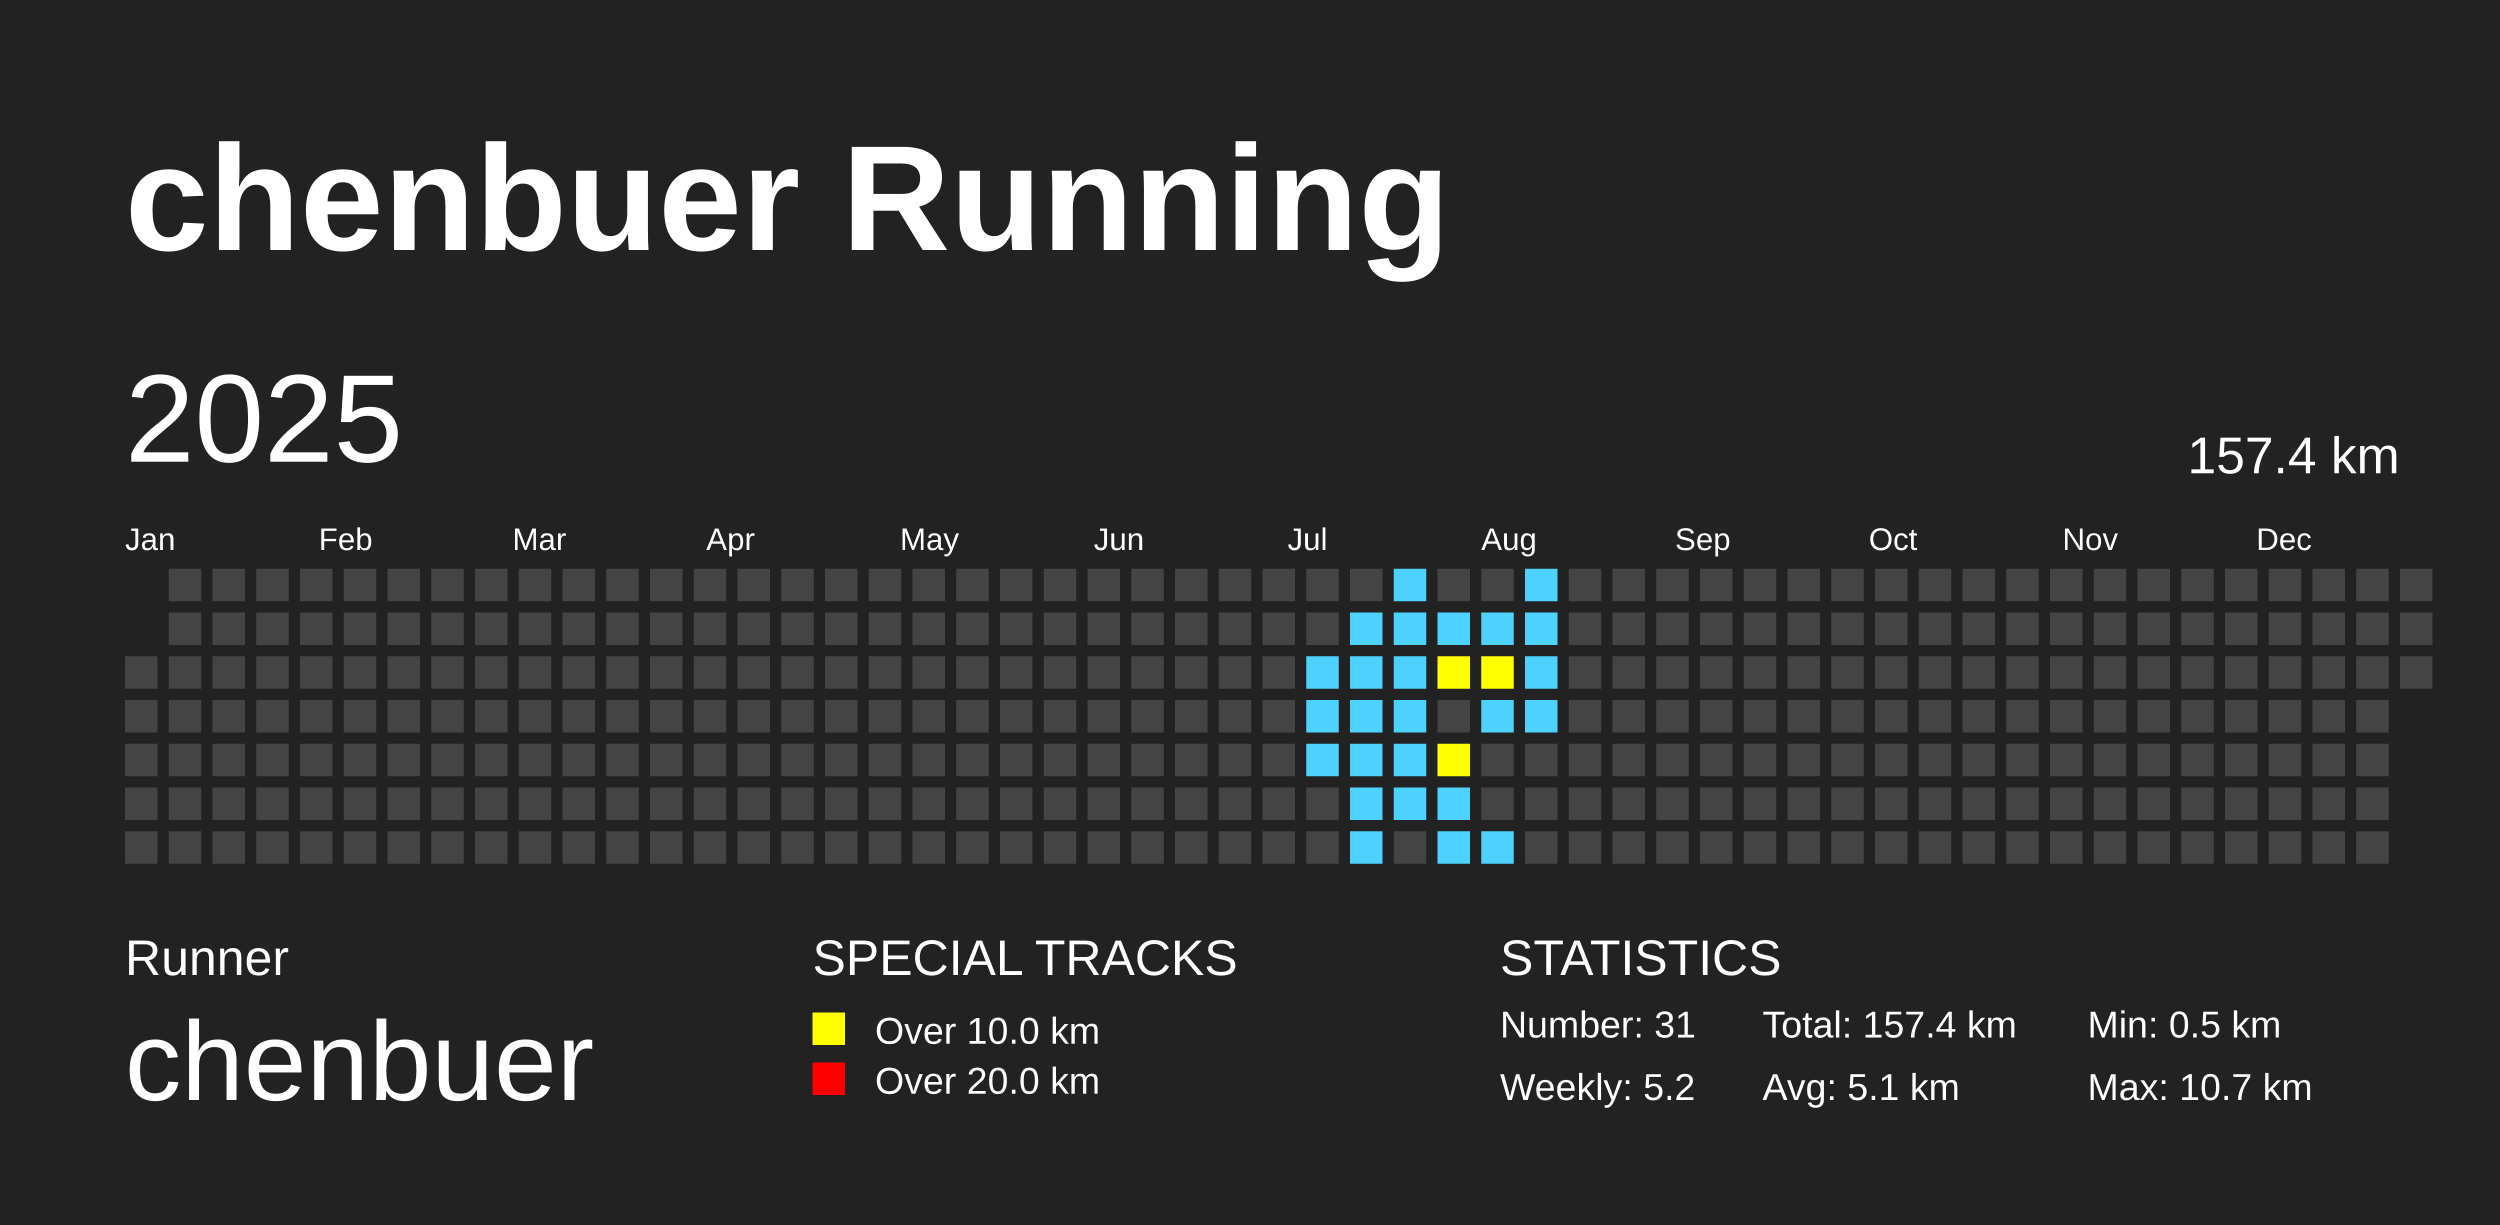
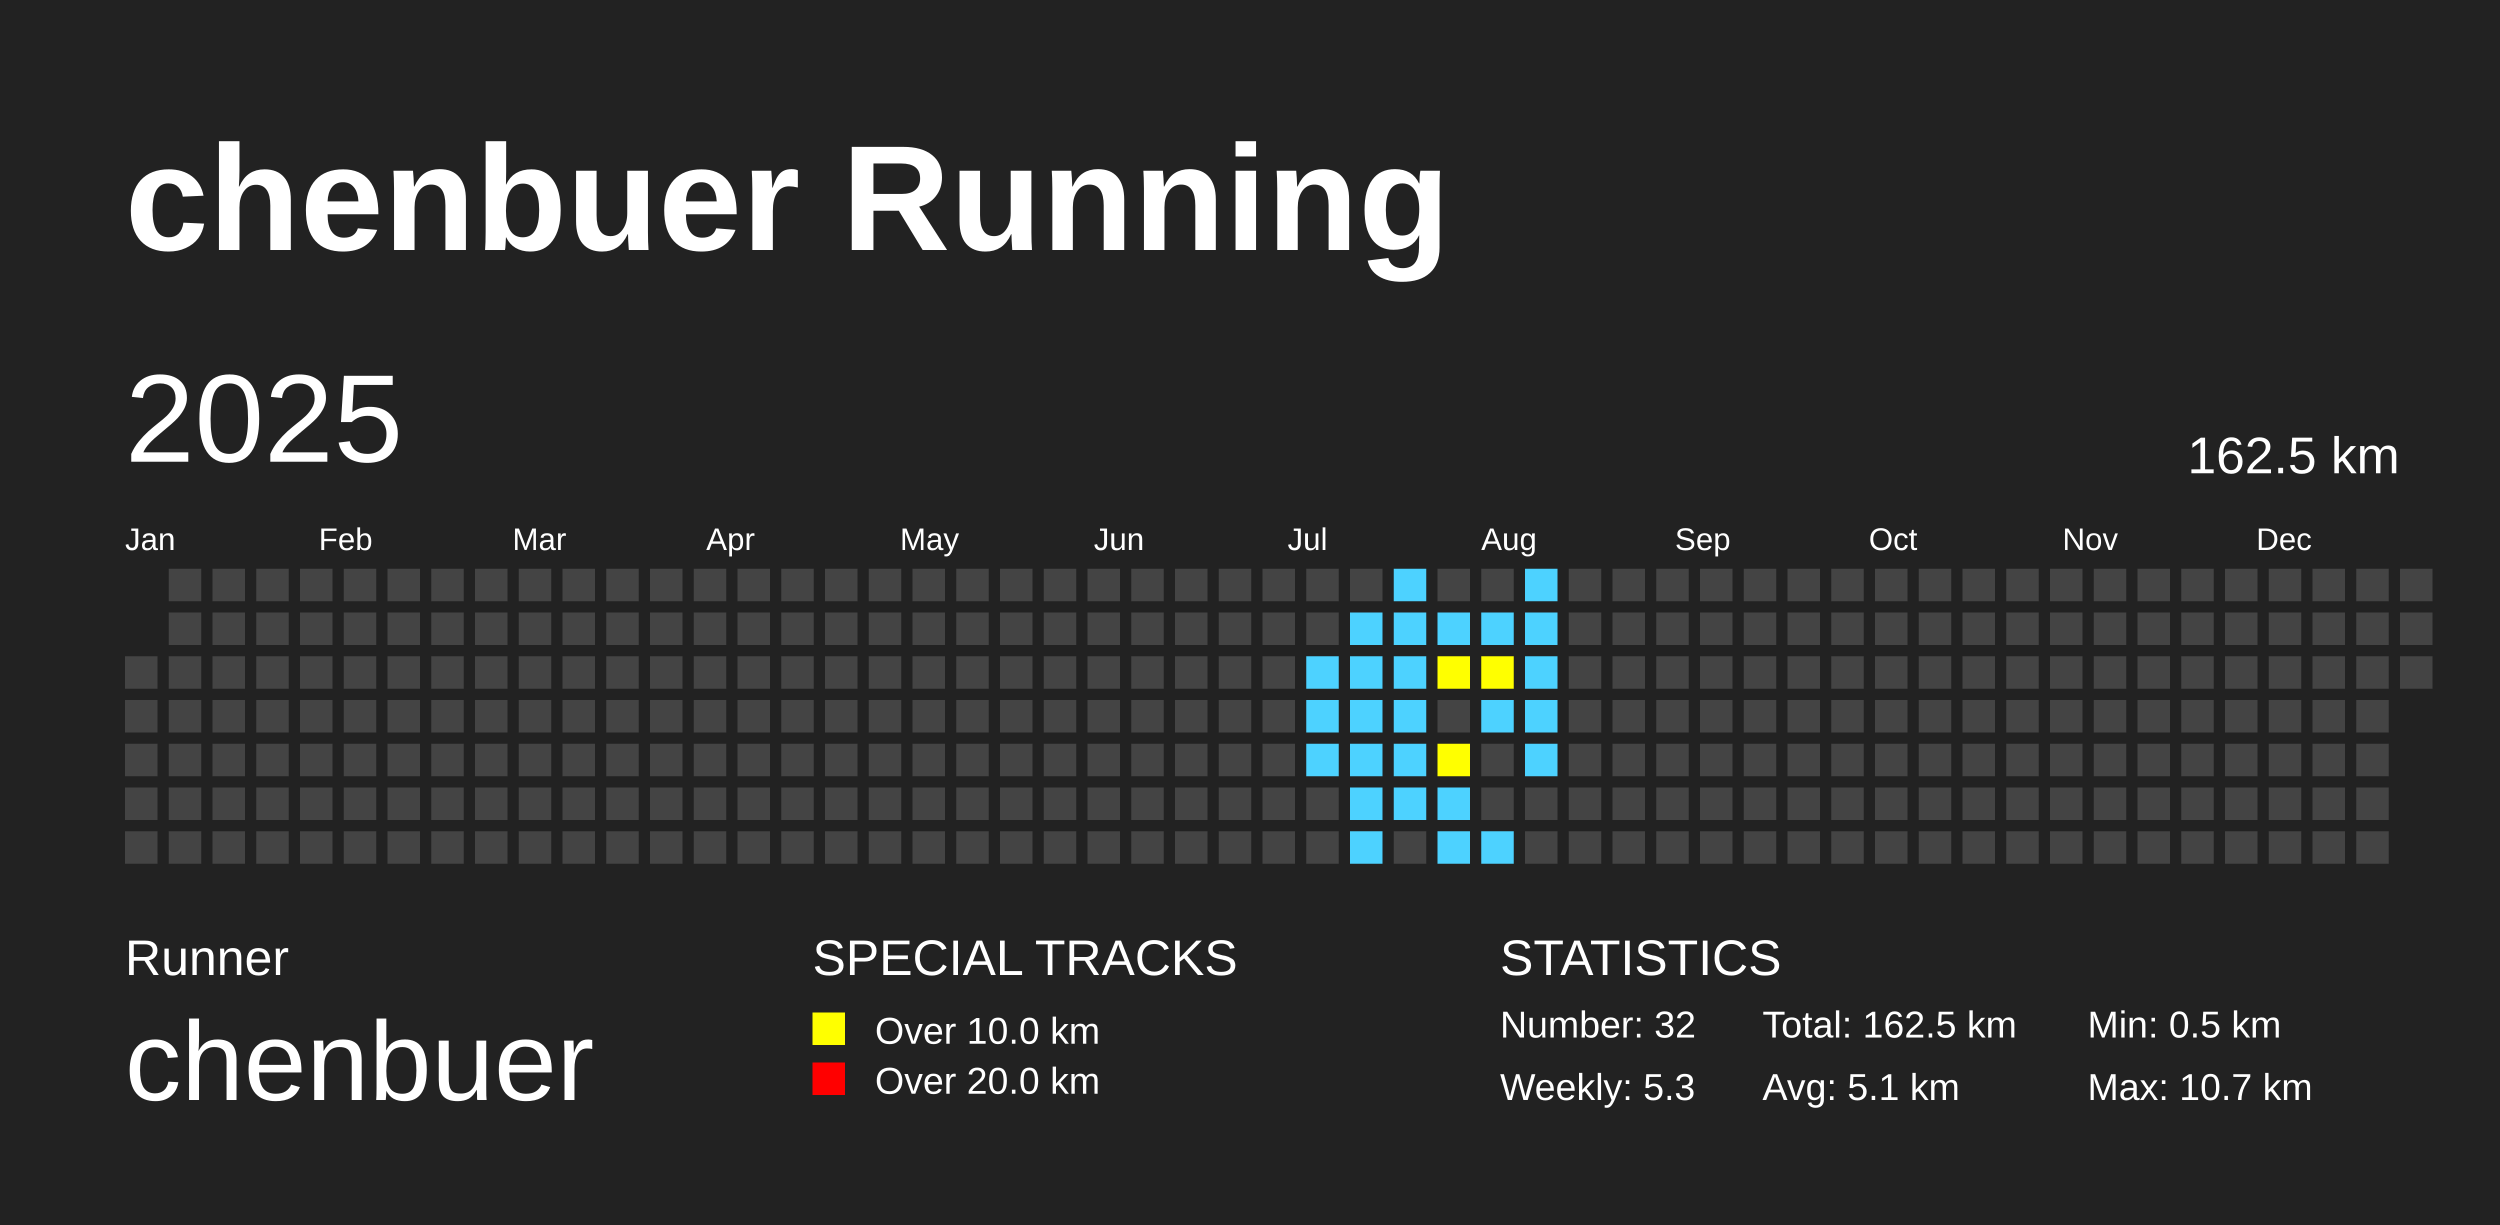
<svg xmlns="http://www.w3.org/2000/svg" baseProfile="full" height="98mm" version="1.1" viewBox="0,0,200,98" width="200mm">
  <defs />
  <rect fill="#222222" height="98" width="200" x="0" y="0" />
  <text fill="#FFFFFF" style="font-size:12px; font-family:Arial; font-weight:bold;" x="10" y="20">chenbuer Running</text>
  <text fill="#FFFFFF" style="font-size:4px; font-family:Arial" x="10" y="78">Runner</text>
  <text fill="#FFFFFF" style="font-size:9px; font-family:Arial" x="10" y="88">chenbuer</text>
  <text fill="#FFFFFF" style="font-size:4px; font-family:Arial" x="65" y="78">SPECIAL TRACKS</text>
  <rect fill="yellow" height="2.6" width="2.6" x="65" y="81" />
  <text fill="#FFFFFF" style="font-size:3px; font-family:Arial" x="70" y="83.5">Over 10.0 km</text>
  <rect fill="red" height="2.6" width="2.6" x="65" y="85" />
  <text fill="#FFFFFF" style="font-size:3px; font-family:Arial" x="70" y="87.5">Over 20.0 km</text>
  <text fill="#FFFFFF" style="font-size:4px; font-family:Arial" x="120" y="78">STATISTICS</text>
-   <text fill="#FFFFFF" style="font-size:3px; font-family:Arial" x="120" y="83">Number: 31</text>
-   <text fill="#FFFFFF" style="font-size:3px; font-family:Arial" x="120" y="88">Weekly: 5.2</text>
-   <text fill="#FFFFFF" style="font-size:3px; font-family:Arial" x="141" y="83">Total: 157.4 km</text>
+   <text fill="#FFFFFF" style="font-size:3px; font-family:Arial" x="120" y="83">Number: 32</text>
+   <text fill="#FFFFFF" style="font-size:3px; font-family:Arial" x="120" y="88">Weekly: 5.3</text>
+   <text fill="#FFFFFF" style="font-size:3px; font-family:Arial" x="141" y="83">Total: 162.5 km</text>
  <text fill="#FFFFFF" style="font-size:3px; font-family:Arial" x="141" y="88">Avg: 5.1 km</text>
  <text fill="#FFFFFF" style="font-size:3px; font-family:Arial" x="167" y="83">Min: 0.5 km</text>
  <text fill="#FFFFFF" style="font-size:3px; font-family:Arial" x="167" y="88">Max: 10.7 km</text>
  <text dominant-baseline="hanging" fill="#FFFFFF" style="font-size:10.0px; font-family:Arial;" x="10" y="30">2025</text>
-   <text dominant-baseline="hanging" fill="#FFFFFF" style="font-size:4.125px; font-family:Arial;" x="175" y="35">157.4 km</text>
+   <text dominant-baseline="hanging" fill="#FFFFFF" style="font-size:4.125px; font-family:Arial;" x="175" y="35">162.5 km</text>
  <text fill="#FFFFFF" style="font-size:2.5px; font-family:Arial" x="10.0" y="44">Jan</text>
  <text fill="#FFFFFF" style="font-size:2.5px; font-family:Arial" x="25.5" y="44">Feb</text>
  <text fill="#FFFFFF" style="font-size:2.5px; font-family:Arial" x="41.0" y="44">Mar</text>
  <text fill="#FFFFFF" style="font-size:2.5px; font-family:Arial" x="56.5" y="44">Apr</text>
  <text fill="#FFFFFF" style="font-size:2.5px; font-family:Arial" x="72.0" y="44">May</text>
  <text fill="#FFFFFF" style="font-size:2.5px; font-family:Arial" x="87.5" y="44">Jun</text>
  <text fill="#FFFFFF" style="font-size:2.5px; font-family:Arial" x="103.0" y="44">Jul</text>
  <text fill="#FFFFFF" style="font-size:2.5px; font-family:Arial" x="118.5" y="44">Aug</text>
  <text fill="#FFFFFF" style="font-size:2.5px; font-family:Arial" x="134.0" y="44">Sep</text>
  <text fill="#FFFFFF" style="font-size:2.5px; font-family:Arial" x="149.5" y="44">Oct</text>
  <text fill="#FFFFFF" style="font-size:2.5px; font-family:Arial" x="165.0" y="44">Nov</text>
  <text fill="#FFFFFF" style="font-size:2.5px; font-family:Arial" x="180.5" y="44">Dec</text>
  <rect fill="#444444" height="2.6" width="2.6" x="10.0" y="52.5" />
  <rect fill="#444444" height="2.6" width="2.6" x="10.0" y="56.0" />
  <rect fill="#444444" height="2.6" width="2.6" x="10.0" y="59.5" />
  <rect fill="#444444" height="2.6" width="2.6" x="10.0" y="63.0" />
  <rect fill="#444444" height="2.6" width="2.6" x="10.0" y="66.5" />
  <rect fill="#444444" height="2.6" width="2.6" x="13.5" y="45.5" />
  <rect fill="#444444" height="2.6" width="2.6" x="13.5" y="49.0" />
  <rect fill="#444444" height="2.6" width="2.6" x="13.5" y="52.5" />
  <rect fill="#444444" height="2.6" width="2.6" x="13.5" y="56.0" />
  <rect fill="#444444" height="2.6" width="2.6" x="13.5" y="59.5" />
  <rect fill="#444444" height="2.6" width="2.6" x="13.5" y="63.0" />
  <rect fill="#444444" height="2.6" width="2.6" x="13.5" y="66.5" />
  <rect fill="#444444" height="2.6" width="2.6" x="17.0" y="45.5" />
  <rect fill="#444444" height="2.6" width="2.6" x="17.0" y="49.0" />
  <rect fill="#444444" height="2.6" width="2.6" x="17.0" y="52.5" />
  <rect fill="#444444" height="2.6" width="2.6" x="17.0" y="56.0" />
  <rect fill="#444444" height="2.6" width="2.6" x="17.0" y="59.5" />
  <rect fill="#444444" height="2.6" width="2.6" x="17.0" y="63.0" />
  <rect fill="#444444" height="2.6" width="2.6" x="17.0" y="66.5" />
  <rect fill="#444444" height="2.6" width="2.6" x="20.5" y="45.5" />
  <rect fill="#444444" height="2.6" width="2.6" x="20.5" y="49.0" />
  <rect fill="#444444" height="2.6" width="2.6" x="20.5" y="52.5" />
  <rect fill="#444444" height="2.6" width="2.6" x="20.5" y="56.0" />
  <rect fill="#444444" height="2.6" width="2.6" x="20.5" y="59.5" />
  <rect fill="#444444" height="2.6" width="2.6" x="20.5" y="63.0" />
  <rect fill="#444444" height="2.6" width="2.6" x="20.5" y="66.5" />
  <rect fill="#444444" height="2.6" width="2.6" x="24.0" y="45.5" />
  <rect fill="#444444" height="2.6" width="2.6" x="24.0" y="49.0" />
  <rect fill="#444444" height="2.6" width="2.6" x="24.0" y="52.5" />
  <rect fill="#444444" height="2.6" width="2.6" x="24.0" y="56.0" />
  <rect fill="#444444" height="2.6" width="2.6" x="24.0" y="59.5" />
  <rect fill="#444444" height="2.6" width="2.6" x="24.0" y="63.0" />
  <rect fill="#444444" height="2.6" width="2.6" x="24.0" y="66.5" />
  <rect fill="#444444" height="2.6" width="2.6" x="27.5" y="45.5" />
  <rect fill="#444444" height="2.6" width="2.6" x="27.5" y="49.0" />
  <rect fill="#444444" height="2.6" width="2.6" x="27.5" y="52.5" />
  <rect fill="#444444" height="2.6" width="2.6" x="27.5" y="56.0" />
  <rect fill="#444444" height="2.6" width="2.6" x="27.5" y="59.5" />
  <rect fill="#444444" height="2.6" width="2.6" x="27.5" y="63.0" />
  <rect fill="#444444" height="2.6" width="2.6" x="27.5" y="66.5" />
  <rect fill="#444444" height="2.6" width="2.6" x="31.0" y="45.5" />
  <rect fill="#444444" height="2.6" width="2.6" x="31.0" y="49.0" />
  <rect fill="#444444" height="2.6" width="2.6" x="31.0" y="52.5" />
  <rect fill="#444444" height="2.6" width="2.6" x="31.0" y="56.0" />
  <rect fill="#444444" height="2.6" width="2.6" x="31.0" y="59.5" />
  <rect fill="#444444" height="2.6" width="2.6" x="31.0" y="63.0" />
  <rect fill="#444444" height="2.6" width="2.6" x="31.0" y="66.5" />
  <rect fill="#444444" height="2.6" width="2.6" x="34.5" y="45.5" />
  <rect fill="#444444" height="2.6" width="2.6" x="34.5" y="49.0" />
  <rect fill="#444444" height="2.6" width="2.6" x="34.5" y="52.5" />
  <rect fill="#444444" height="2.6" width="2.6" x="34.5" y="56.0" />
  <rect fill="#444444" height="2.6" width="2.6" x="34.5" y="59.5" />
  <rect fill="#444444" height="2.6" width="2.6" x="34.5" y="63.0" />
  <rect fill="#444444" height="2.6" width="2.6" x="34.5" y="66.5" />
  <rect fill="#444444" height="2.6" width="2.6" x="38.0" y="45.5" />
  <rect fill="#444444" height="2.6" width="2.6" x="38.0" y="49.0" />
  <rect fill="#444444" height="2.6" width="2.6" x="38.0" y="52.5" />
  <rect fill="#444444" height="2.6" width="2.6" x="38.0" y="56.0" />
  <rect fill="#444444" height="2.6" width="2.6" x="38.0" y="59.5" />
  <rect fill="#444444" height="2.6" width="2.6" x="38.0" y="63.0" />
  <rect fill="#444444" height="2.6" width="2.6" x="38.0" y="66.5" />
  <rect fill="#444444" height="2.6" width="2.6" x="41.5" y="45.5" />
  <rect fill="#444444" height="2.6" width="2.6" x="41.5" y="49.0" />
  <rect fill="#444444" height="2.6" width="2.6" x="41.5" y="52.5" />
  <rect fill="#444444" height="2.6" width="2.6" x="41.5" y="56.0" />
  <rect fill="#444444" height="2.6" width="2.6" x="41.5" y="59.5" />
  <rect fill="#444444" height="2.6" width="2.6" x="41.5" y="63.0" />
  <rect fill="#444444" height="2.6" width="2.6" x="41.5" y="66.5" />
  <rect fill="#444444" height="2.6" width="2.6" x="45.0" y="45.5" />
  <rect fill="#444444" height="2.6" width="2.6" x="45.0" y="49.0" />
  <rect fill="#444444" height="2.6" width="2.6" x="45.0" y="52.5" />
  <rect fill="#444444" height="2.6" width="2.6" x="45.0" y="56.0" />
  <rect fill="#444444" height="2.6" width="2.6" x="45.0" y="59.5" />
  <rect fill="#444444" height="2.6" width="2.6" x="45.0" y="63.0" />
  <rect fill="#444444" height="2.6" width="2.6" x="45.0" y="66.5" />
  <rect fill="#444444" height="2.6" width="2.6" x="48.5" y="45.5" />
  <rect fill="#444444" height="2.6" width="2.6" x="48.5" y="49.0" />
  <rect fill="#444444" height="2.6" width="2.6" x="48.5" y="52.5" />
  <rect fill="#444444" height="2.6" width="2.6" x="48.5" y="56.0" />
  <rect fill="#444444" height="2.6" width="2.6" x="48.5" y="59.5" />
  <rect fill="#444444" height="2.6" width="2.6" x="48.5" y="63.0" />
  <rect fill="#444444" height="2.6" width="2.6" x="48.5" y="66.5" />
  <rect fill="#444444" height="2.6" width="2.6" x="52.0" y="45.5" />
  <rect fill="#444444" height="2.6" width="2.6" x="52.0" y="49.0" />
  <rect fill="#444444" height="2.6" width="2.6" x="52.0" y="52.5" />
  <rect fill="#444444" height="2.6" width="2.6" x="52.0" y="56.0" />
  <rect fill="#444444" height="2.6" width="2.6" x="52.0" y="59.5" />
  <rect fill="#444444" height="2.6" width="2.6" x="52.0" y="63.0" />
  <rect fill="#444444" height="2.6" width="2.6" x="52.0" y="66.5" />
  <rect fill="#444444" height="2.6" width="2.6" x="55.5" y="45.5" />
  <rect fill="#444444" height="2.6" width="2.6" x="55.5" y="49.0" />
  <rect fill="#444444" height="2.6" width="2.6" x="55.5" y="52.5" />
  <rect fill="#444444" height="2.6" width="2.6" x="55.5" y="56.0" />
  <rect fill="#444444" height="2.6" width="2.6" x="55.5" y="59.5" />
  <rect fill="#444444" height="2.6" width="2.6" x="55.5" y="63.0" />
  <rect fill="#444444" height="2.6" width="2.6" x="55.5" y="66.5" />
  <rect fill="#444444" height="2.6" width="2.6" x="59.0" y="45.5" />
  <rect fill="#444444" height="2.6" width="2.6" x="59.0" y="49.0" />
  <rect fill="#444444" height="2.6" width="2.6" x="59.0" y="52.5" />
  <rect fill="#444444" height="2.6" width="2.6" x="59.0" y="56.0" />
  <rect fill="#444444" height="2.6" width="2.6" x="59.0" y="59.5" />
  <rect fill="#444444" height="2.6" width="2.6" x="59.0" y="63.0" />
  <rect fill="#444444" height="2.6" width="2.6" x="59.0" y="66.5" />
  <rect fill="#444444" height="2.6" width="2.6" x="62.5" y="45.5" />
  <rect fill="#444444" height="2.6" width="2.6" x="62.5" y="49.0" />
  <rect fill="#444444" height="2.6" width="2.6" x="62.5" y="52.5" />
  <rect fill="#444444" height="2.6" width="2.6" x="62.5" y="56.0" />
  <rect fill="#444444" height="2.6" width="2.6" x="62.5" y="59.5" />
  <rect fill="#444444" height="2.6" width="2.6" x="62.5" y="63.0" />
  <rect fill="#444444" height="2.6" width="2.6" x="62.5" y="66.5" />
  <rect fill="#444444" height="2.6" width="2.6" x="66.0" y="45.5" />
  <rect fill="#444444" height="2.6" width="2.6" x="66.0" y="49.0" />
  <rect fill="#444444" height="2.6" width="2.6" x="66.0" y="52.5" />
  <rect fill="#444444" height="2.6" width="2.6" x="66.0" y="56.0" />
  <rect fill="#444444" height="2.6" width="2.6" x="66.0" y="59.5" />
  <rect fill="#444444" height="2.6" width="2.6" x="66.0" y="63.0" />
  <rect fill="#444444" height="2.6" width="2.6" x="66.0" y="66.5" />
  <rect fill="#444444" height="2.6" width="2.6" x="69.5" y="45.5" />
  <rect fill="#444444" height="2.6" width="2.6" x="69.5" y="49.0" />
  <rect fill="#444444" height="2.6" width="2.6" x="69.5" y="52.5" />
  <rect fill="#444444" height="2.6" width="2.6" x="69.5" y="56.0" />
  <rect fill="#444444" height="2.6" width="2.6" x="69.5" y="59.5" />
  <rect fill="#444444" height="2.6" width="2.6" x="69.5" y="63.0" />
  <rect fill="#444444" height="2.6" width="2.6" x="69.5" y="66.5" />
  <rect fill="#444444" height="2.6" width="2.6" x="73.0" y="45.5" />
  <rect fill="#444444" height="2.6" width="2.6" x="73.0" y="49.0" />
  <rect fill="#444444" height="2.6" width="2.6" x="73.0" y="52.5" />
  <rect fill="#444444" height="2.6" width="2.6" x="73.0" y="56.0" />
  <rect fill="#444444" height="2.6" width="2.6" x="73.0" y="59.5" />
  <rect fill="#444444" height="2.6" width="2.6" x="73.0" y="63.0" />
  <rect fill="#444444" height="2.6" width="2.6" x="73.0" y="66.5" />
  <rect fill="#444444" height="2.6" width="2.6" x="76.5" y="45.5" />
  <rect fill="#444444" height="2.6" width="2.6" x="76.5" y="49.0" />
  <rect fill="#444444" height="2.6" width="2.6" x="76.5" y="52.5" />
  <rect fill="#444444" height="2.6" width="2.6" x="76.5" y="56.0" />
  <rect fill="#444444" height="2.6" width="2.6" x="76.5" y="59.5" />
  <rect fill="#444444" height="2.6" width="2.6" x="76.5" y="63.0" />
  <rect fill="#444444" height="2.6" width="2.6" x="76.5" y="66.5" />
  <rect fill="#444444" height="2.6" width="2.6" x="80.0" y="45.5" />
  <rect fill="#444444" height="2.6" width="2.6" x="80.0" y="49.0" />
  <rect fill="#444444" height="2.6" width="2.6" x="80.0" y="52.5" />
  <rect fill="#444444" height="2.6" width="2.6" x="80.0" y="56.0" />
  <rect fill="#444444" height="2.6" width="2.6" x="80.0" y="59.5" />
  <rect fill="#444444" height="2.6" width="2.6" x="80.0" y="63.0" />
  <rect fill="#444444" height="2.6" width="2.6" x="80.0" y="66.5" />
  <rect fill="#444444" height="2.6" width="2.6" x="83.5" y="45.5" />
  <rect fill="#444444" height="2.6" width="2.6" x="83.5" y="49.0" />
  <rect fill="#444444" height="2.6" width="2.6" x="83.5" y="52.5" />
  <rect fill="#444444" height="2.6" width="2.6" x="83.5" y="56.0" />
  <rect fill="#444444" height="2.6" width="2.6" x="83.5" y="59.5" />
  <rect fill="#444444" height="2.6" width="2.6" x="83.5" y="63.0" />
  <rect fill="#444444" height="2.6" width="2.6" x="83.5" y="66.5" />
  <rect fill="#444444" height="2.6" width="2.6" x="87.0" y="45.5" />
  <rect fill="#444444" height="2.6" width="2.6" x="87.0" y="49.0" />
  <rect fill="#444444" height="2.6" width="2.6" x="87.0" y="52.5" />
  <rect fill="#444444" height="2.6" width="2.6" x="87.0" y="56.0" />
  <rect fill="#444444" height="2.6" width="2.6" x="87.0" y="59.5" />
  <rect fill="#444444" height="2.6" width="2.6" x="87.0" y="63.0" />
  <rect fill="#444444" height="2.6" width="2.6" x="87.0" y="66.5" />
  <rect fill="#444444" height="2.6" width="2.6" x="90.5" y="45.5" />
  <rect fill="#444444" height="2.6" width="2.6" x="90.5" y="49.0" />
  <rect fill="#444444" height="2.6" width="2.6" x="90.5" y="52.5" />
  <rect fill="#444444" height="2.6" width="2.6" x="90.5" y="56.0" />
  <rect fill="#444444" height="2.6" width="2.6" x="90.5" y="59.5" />
  <rect fill="#444444" height="2.6" width="2.6" x="90.5" y="63.0" />
  <rect fill="#444444" height="2.6" width="2.6" x="90.5" y="66.5" />
  <rect fill="#444444" height="2.6" width="2.6" x="94.0" y="45.5" />
  <rect fill="#444444" height="2.6" width="2.6" x="94.0" y="49.0" />
  <rect fill="#444444" height="2.6" width="2.6" x="94.0" y="52.5" />
  <rect fill="#444444" height="2.6" width="2.6" x="94.0" y="56.0" />
  <rect fill="#444444" height="2.6" width="2.6" x="94.0" y="59.5" />
  <rect fill="#444444" height="2.6" width="2.6" x="94.0" y="63.0" />
  <rect fill="#444444" height="2.6" width="2.6" x="94.0" y="66.5" />
  <rect fill="#444444" height="2.6" width="2.6" x="97.5" y="45.5" />
  <rect fill="#444444" height="2.6" width="2.6" x="97.5" y="49.0" />
  <rect fill="#444444" height="2.6" width="2.6" x="97.5" y="52.5" />
  <rect fill="#444444" height="2.6" width="2.6" x="97.5" y="56.0" />
  <rect fill="#444444" height="2.6" width="2.6" x="97.5" y="59.5" />
  <rect fill="#444444" height="2.6" width="2.6" x="97.5" y="63.0" />
  <rect fill="#444444" height="2.6" width="2.6" x="97.5" y="66.5" />
  <rect fill="#444444" height="2.6" width="2.6" x="101.0" y="45.5" />
  <rect fill="#444444" height="2.6" width="2.6" x="101.0" y="49.0" />
  <rect fill="#444444" height="2.6" width="2.6" x="101.0" y="52.5" />
  <rect fill="#444444" height="2.6" width="2.6" x="101.0" y="56.0" />
  <rect fill="#444444" height="2.6" width="2.6" x="101.0" y="59.5" />
  <rect fill="#444444" height="2.6" width="2.6" x="101.0" y="63.0" />
  <rect fill="#444444" height="2.6" width="2.6" x="101.0" y="66.5" />
  <rect fill="#444444" height="2.6" width="2.6" x="104.5" y="45.5" />
  <rect fill="#444444" height="2.6" width="2.6" x="104.5" y="49.0" />
  <rect fill="#4DD2FF" height="2.6" width="2.6" x="104.5" y="52.5" />
  <rect fill="#4DD2FF" height="2.6" width="2.6" x="104.5" y="56.0" />
  <rect fill="#4DD2FF" height="2.6" width="2.6" x="104.5" y="59.5" />
  <rect fill="#444444" height="2.6" width="2.6" x="104.5" y="63.0" />
  <rect fill="#444444" height="2.6" width="2.6" x="104.5" y="66.5" />
  <rect fill="#444444" height="2.6" width="2.6" x="108.0" y="45.5" />
  <rect fill="#4DD2FF" height="2.6" width="2.6" x="108.0" y="49.0" />
  <rect fill="#4DD2FF" height="2.6" width="2.6" x="108.0" y="52.5" />
  <rect fill="#4DD2FF" height="2.6" width="2.6" x="108.0" y="56.0" />
  <rect fill="#4DD2FF" height="2.6" width="2.6" x="108.0" y="59.5" />
  <rect fill="#4DD2FF" height="2.6" width="2.6" x="108.0" y="63.0" />
  <rect fill="#4DD2FF" height="2.6" width="2.6" x="108.0" y="66.5" />
  <rect fill="#4DD2FF" height="2.6" width="2.6" x="111.5" y="45.5" />
  <rect fill="#4DD2FF" height="2.6" width="2.6" x="111.5" y="49.0" />
  <rect fill="#4DD2FF" height="2.6" width="2.6" x="111.5" y="52.5" />
  <rect fill="#4DD2FF" height="2.6" width="2.6" x="111.5" y="56.0" />
  <rect fill="#4DD2FF" height="2.6" width="2.6" x="111.5" y="59.5" />
  <rect fill="#4DD2FF" height="2.6" width="2.6" x="111.5" y="63.0" />
  <rect fill="#444444" height="2.6" width="2.6" x="111.5" y="66.5" />
  <rect fill="#444444" height="2.6" width="2.6" x="115.0" y="45.5" />
  <rect fill="#4DD2FF" height="2.6" width="2.6" x="115.0" y="49.0" />
  <rect fill="yellow" height="2.6" width="2.6" x="115.0" y="52.5" />
  <rect fill="#444444" height="2.6" width="2.6" x="115.0" y="56.0" />
  <rect fill="yellow" height="2.6" width="2.6" x="115.0" y="59.5" />
  <rect fill="#4DD2FF" height="2.6" width="2.6" x="115.0" y="63.0" />
  <rect fill="#4DD2FF" height="2.6" width="2.6" x="115.0" y="66.5" />
  <rect fill="#444444" height="2.6" width="2.6" x="118.5" y="45.5" />
  <rect fill="#4DD2FF" height="2.6" width="2.6" x="118.5" y="49.0" />
  <rect fill="yellow" height="2.6" width="2.6" x="118.5" y="52.5" />
  <rect fill="#4DD2FF" height="2.6" width="2.6" x="118.5" y="56.0" />
  <rect fill="#444444" height="2.6" width="2.6" x="118.5" y="59.5" />
  <rect fill="#444444" height="2.6" width="2.6" x="118.5" y="63.0" />
  <rect fill="#4DD2FF" height="2.6" width="2.6" x="118.5" y="66.5" />
  <rect fill="#4DD2FF" height="2.6" width="2.6" x="122.0" y="45.5" />
  <rect fill="#4DD2FF" height="2.6" width="2.6" x="122.0" y="49.0" />
  <rect fill="#4DD2FF" height="2.6" width="2.6" x="122.0" y="52.5" />
  <rect fill="#4DD2FF" height="2.6" width="2.6" x="122.0" y="56.0" />
-   <rect fill="#444444" height="2.6" width="2.6" x="122.0" y="59.5" />
+   <rect fill="#4DD2FF" height="2.6" width="2.6" x="122.0" y="59.5" />
  <rect fill="#444444" height="2.6" width="2.6" x="122.0" y="63.0" />
  <rect fill="#444444" height="2.6" width="2.6" x="122.0" y="66.5" />
  <rect fill="#444444" height="2.6" width="2.6" x="125.5" y="45.5" />
  <rect fill="#444444" height="2.6" width="2.6" x="125.5" y="49.0" />
  <rect fill="#444444" height="2.6" width="2.6" x="125.5" y="52.5" />
  <rect fill="#444444" height="2.6" width="2.6" x="125.5" y="56.0" />
  <rect fill="#444444" height="2.6" width="2.6" x="125.5" y="59.5" />
  <rect fill="#444444" height="2.6" width="2.6" x="125.5" y="63.0" />
  <rect fill="#444444" height="2.6" width="2.6" x="125.5" y="66.5" />
  <rect fill="#444444" height="2.6" width="2.6" x="129.0" y="45.5" />
  <rect fill="#444444" height="2.6" width="2.6" x="129.0" y="49.0" />
  <rect fill="#444444" height="2.6" width="2.6" x="129.0" y="52.5" />
  <rect fill="#444444" height="2.6" width="2.6" x="129.0" y="56.0" />
  <rect fill="#444444" height="2.6" width="2.6" x="129.0" y="59.5" />
  <rect fill="#444444" height="2.6" width="2.6" x="129.0" y="63.0" />
  <rect fill="#444444" height="2.6" width="2.6" x="129.0" y="66.5" />
  <rect fill="#444444" height="2.6" width="2.6" x="132.5" y="45.5" />
  <rect fill="#444444" height="2.6" width="2.6" x="132.5" y="49.0" />
  <rect fill="#444444" height="2.6" width="2.6" x="132.5" y="52.5" />
  <rect fill="#444444" height="2.6" width="2.6" x="132.5" y="56.0" />
  <rect fill="#444444" height="2.6" width="2.6" x="132.5" y="59.5" />
  <rect fill="#444444" height="2.6" width="2.6" x="132.5" y="63.0" />
  <rect fill="#444444" height="2.6" width="2.6" x="132.5" y="66.5" />
  <rect fill="#444444" height="2.6" width="2.6" x="136.0" y="45.5" />
  <rect fill="#444444" height="2.6" width="2.6" x="136.0" y="49.0" />
  <rect fill="#444444" height="2.6" width="2.6" x="136.0" y="52.5" />
  <rect fill="#444444" height="2.6" width="2.6" x="136.0" y="56.0" />
  <rect fill="#444444" height="2.6" width="2.6" x="136.0" y="59.5" />
  <rect fill="#444444" height="2.6" width="2.6" x="136.0" y="63.0" />
  <rect fill="#444444" height="2.6" width="2.6" x="136.0" y="66.5" />
  <rect fill="#444444" height="2.6" width="2.6" x="139.5" y="45.5" />
  <rect fill="#444444" height="2.6" width="2.6" x="139.5" y="49.0" />
  <rect fill="#444444" height="2.6" width="2.6" x="139.5" y="52.5" />
  <rect fill="#444444" height="2.6" width="2.6" x="139.5" y="56.0" />
  <rect fill="#444444" height="2.6" width="2.6" x="139.5" y="59.5" />
  <rect fill="#444444" height="2.6" width="2.6" x="139.5" y="63.0" />
  <rect fill="#444444" height="2.6" width="2.6" x="139.5" y="66.5" />
  <rect fill="#444444" height="2.6" width="2.6" x="143.0" y="45.5" />
  <rect fill="#444444" height="2.6" width="2.6" x="143.0" y="49.0" />
  <rect fill="#444444" height="2.6" width="2.6" x="143.0" y="52.5" />
  <rect fill="#444444" height="2.6" width="2.6" x="143.0" y="56.0" />
  <rect fill="#444444" height="2.6" width="2.6" x="143.0" y="59.5" />
  <rect fill="#444444" height="2.6" width="2.6" x="143.0" y="63.0" />
  <rect fill="#444444" height="2.6" width="2.6" x="143.0" y="66.5" />
  <rect fill="#444444" height="2.6" width="2.6" x="146.5" y="45.5" />
  <rect fill="#444444" height="2.6" width="2.6" x="146.5" y="49.0" />
  <rect fill="#444444" height="2.6" width="2.6" x="146.5" y="52.5" />
  <rect fill="#444444" height="2.6" width="2.6" x="146.5" y="56.0" />
  <rect fill="#444444" height="2.6" width="2.6" x="146.5" y="59.5" />
  <rect fill="#444444" height="2.6" width="2.6" x="146.5" y="63.0" />
  <rect fill="#444444" height="2.6" width="2.6" x="146.5" y="66.5" />
  <rect fill="#444444" height="2.6" width="2.6" x="150.0" y="45.5" />
  <rect fill="#444444" height="2.6" width="2.6" x="150.0" y="49.0" />
  <rect fill="#444444" height="2.6" width="2.6" x="150.0" y="52.5" />
  <rect fill="#444444" height="2.6" width="2.6" x="150.0" y="56.0" />
  <rect fill="#444444" height="2.6" width="2.6" x="150.0" y="59.5" />
  <rect fill="#444444" height="2.6" width="2.6" x="150.0" y="63.0" />
  <rect fill="#444444" height="2.6" width="2.6" x="150.0" y="66.5" />
  <rect fill="#444444" height="2.6" width="2.6" x="153.5" y="45.5" />
  <rect fill="#444444" height="2.6" width="2.6" x="153.5" y="49.0" />
  <rect fill="#444444" height="2.6" width="2.6" x="153.5" y="52.5" />
  <rect fill="#444444" height="2.6" width="2.6" x="153.5" y="56.0" />
  <rect fill="#444444" height="2.6" width="2.6" x="153.5" y="59.5" />
  <rect fill="#444444" height="2.6" width="2.6" x="153.5" y="63.0" />
  <rect fill="#444444" height="2.6" width="2.6" x="153.5" y="66.5" />
  <rect fill="#444444" height="2.6" width="2.6" x="157.0" y="45.5" />
  <rect fill="#444444" height="2.6" width="2.6" x="157.0" y="49.0" />
  <rect fill="#444444" height="2.6" width="2.6" x="157.0" y="52.5" />
  <rect fill="#444444" height="2.6" width="2.6" x="157.0" y="56.0" />
  <rect fill="#444444" height="2.6" width="2.6" x="157.0" y="59.5" />
  <rect fill="#444444" height="2.6" width="2.6" x="157.0" y="63.0" />
  <rect fill="#444444" height="2.6" width="2.6" x="157.0" y="66.5" />
  <rect fill="#444444" height="2.6" width="2.6" x="160.5" y="45.5" />
  <rect fill="#444444" height="2.6" width="2.6" x="160.5" y="49.0" />
  <rect fill="#444444" height="2.6" width="2.6" x="160.5" y="52.5" />
  <rect fill="#444444" height="2.6" width="2.6" x="160.5" y="56.0" />
  <rect fill="#444444" height="2.6" width="2.6" x="160.5" y="59.5" />
  <rect fill="#444444" height="2.6" width="2.6" x="160.5" y="63.0" />
  <rect fill="#444444" height="2.6" width="2.6" x="160.5" y="66.5" />
  <rect fill="#444444" height="2.6" width="2.6" x="164.0" y="45.5" />
  <rect fill="#444444" height="2.6" width="2.6" x="164.0" y="49.0" />
  <rect fill="#444444" height="2.6" width="2.6" x="164.0" y="52.5" />
  <rect fill="#444444" height="2.6" width="2.6" x="164.0" y="56.0" />
  <rect fill="#444444" height="2.6" width="2.6" x="164.0" y="59.5" />
  <rect fill="#444444" height="2.6" width="2.6" x="164.0" y="63.0" />
  <rect fill="#444444" height="2.6" width="2.6" x="164.0" y="66.5" />
  <rect fill="#444444" height="2.6" width="2.6" x="167.5" y="45.5" />
  <rect fill="#444444" height="2.6" width="2.6" x="167.5" y="49.0" />
  <rect fill="#444444" height="2.6" width="2.6" x="167.5" y="52.5" />
  <rect fill="#444444" height="2.6" width="2.6" x="167.5" y="56.0" />
  <rect fill="#444444" height="2.6" width="2.6" x="167.5" y="59.5" />
  <rect fill="#444444" height="2.6" width="2.6" x="167.5" y="63.0" />
  <rect fill="#444444" height="2.6" width="2.6" x="167.5" y="66.5" />
  <rect fill="#444444" height="2.6" width="2.6" x="171.0" y="45.5" />
  <rect fill="#444444" height="2.6" width="2.6" x="171.0" y="49.0" />
  <rect fill="#444444" height="2.6" width="2.6" x="171.0" y="52.5" />
  <rect fill="#444444" height="2.6" width="2.6" x="171.0" y="56.0" />
  <rect fill="#444444" height="2.6" width="2.6" x="171.0" y="59.5" />
  <rect fill="#444444" height="2.6" width="2.6" x="171.0" y="63.0" />
  <rect fill="#444444" height="2.6" width="2.6" x="171.0" y="66.5" />
  <rect fill="#444444" height="2.6" width="2.6" x="174.5" y="45.5" />
  <rect fill="#444444" height="2.6" width="2.6" x="174.5" y="49.0" />
  <rect fill="#444444" height="2.6" width="2.6" x="174.5" y="52.5" />
  <rect fill="#444444" height="2.6" width="2.6" x="174.5" y="56.0" />
  <rect fill="#444444" height="2.6" width="2.6" x="174.5" y="59.5" />
  <rect fill="#444444" height="2.6" width="2.6" x="174.5" y="63.0" />
  <rect fill="#444444" height="2.6" width="2.6" x="174.5" y="66.5" />
  <rect fill="#444444" height="2.6" width="2.6" x="178.0" y="45.5" />
  <rect fill="#444444" height="2.6" width="2.6" x="178.0" y="49.0" />
  <rect fill="#444444" height="2.6" width="2.6" x="178.0" y="52.5" />
  <rect fill="#444444" height="2.6" width="2.6" x="178.0" y="56.0" />
  <rect fill="#444444" height="2.6" width="2.6" x="178.0" y="59.5" />
  <rect fill="#444444" height="2.6" width="2.6" x="178.0" y="63.0" />
  <rect fill="#444444" height="2.6" width="2.6" x="178.0" y="66.5" />
  <rect fill="#444444" height="2.6" width="2.6" x="181.5" y="45.5" />
  <rect fill="#444444" height="2.6" width="2.6" x="181.5" y="49.0" />
  <rect fill="#444444" height="2.6" width="2.6" x="181.5" y="52.5" />
  <rect fill="#444444" height="2.6" width="2.6" x="181.5" y="56.0" />
  <rect fill="#444444" height="2.6" width="2.6" x="181.5" y="59.5" />
  <rect fill="#444444" height="2.6" width="2.6" x="181.5" y="63.0" />
  <rect fill="#444444" height="2.6" width="2.6" x="181.5" y="66.5" />
  <rect fill="#444444" height="2.6" width="2.6" x="185.0" y="45.5" />
  <rect fill="#444444" height="2.6" width="2.6" x="185.0" y="49.0" />
  <rect fill="#444444" height="2.6" width="2.6" x="185.0" y="52.5" />
  <rect fill="#444444" height="2.6" width="2.6" x="185.0" y="56.0" />
  <rect fill="#444444" height="2.6" width="2.6" x="185.0" y="59.5" />
  <rect fill="#444444" height="2.6" width="2.6" x="185.0" y="63.0" />
  <rect fill="#444444" height="2.6" width="2.6" x="185.0" y="66.5" />
  <rect fill="#444444" height="2.6" width="2.6" x="188.5" y="45.5" />
  <rect fill="#444444" height="2.6" width="2.6" x="188.5" y="49.0" />
  <rect fill="#444444" height="2.6" width="2.6" x="188.5" y="52.5" />
  <rect fill="#444444" height="2.6" width="2.6" x="188.5" y="56.0" />
  <rect fill="#444444" height="2.6" width="2.6" x="188.5" y="59.5" />
  <rect fill="#444444" height="2.6" width="2.6" x="188.5" y="63.0" />
  <rect fill="#444444" height="2.6" width="2.6" x="188.5" y="66.5" />
  <rect fill="#444444" height="2.6" width="2.6" x="192.0" y="45.5" />
  <rect fill="#444444" height="2.6" width="2.6" x="192.0" y="49.0" />
  <rect fill="#444444" height="2.6" width="2.6" x="192.0" y="52.5" />
</svg>
